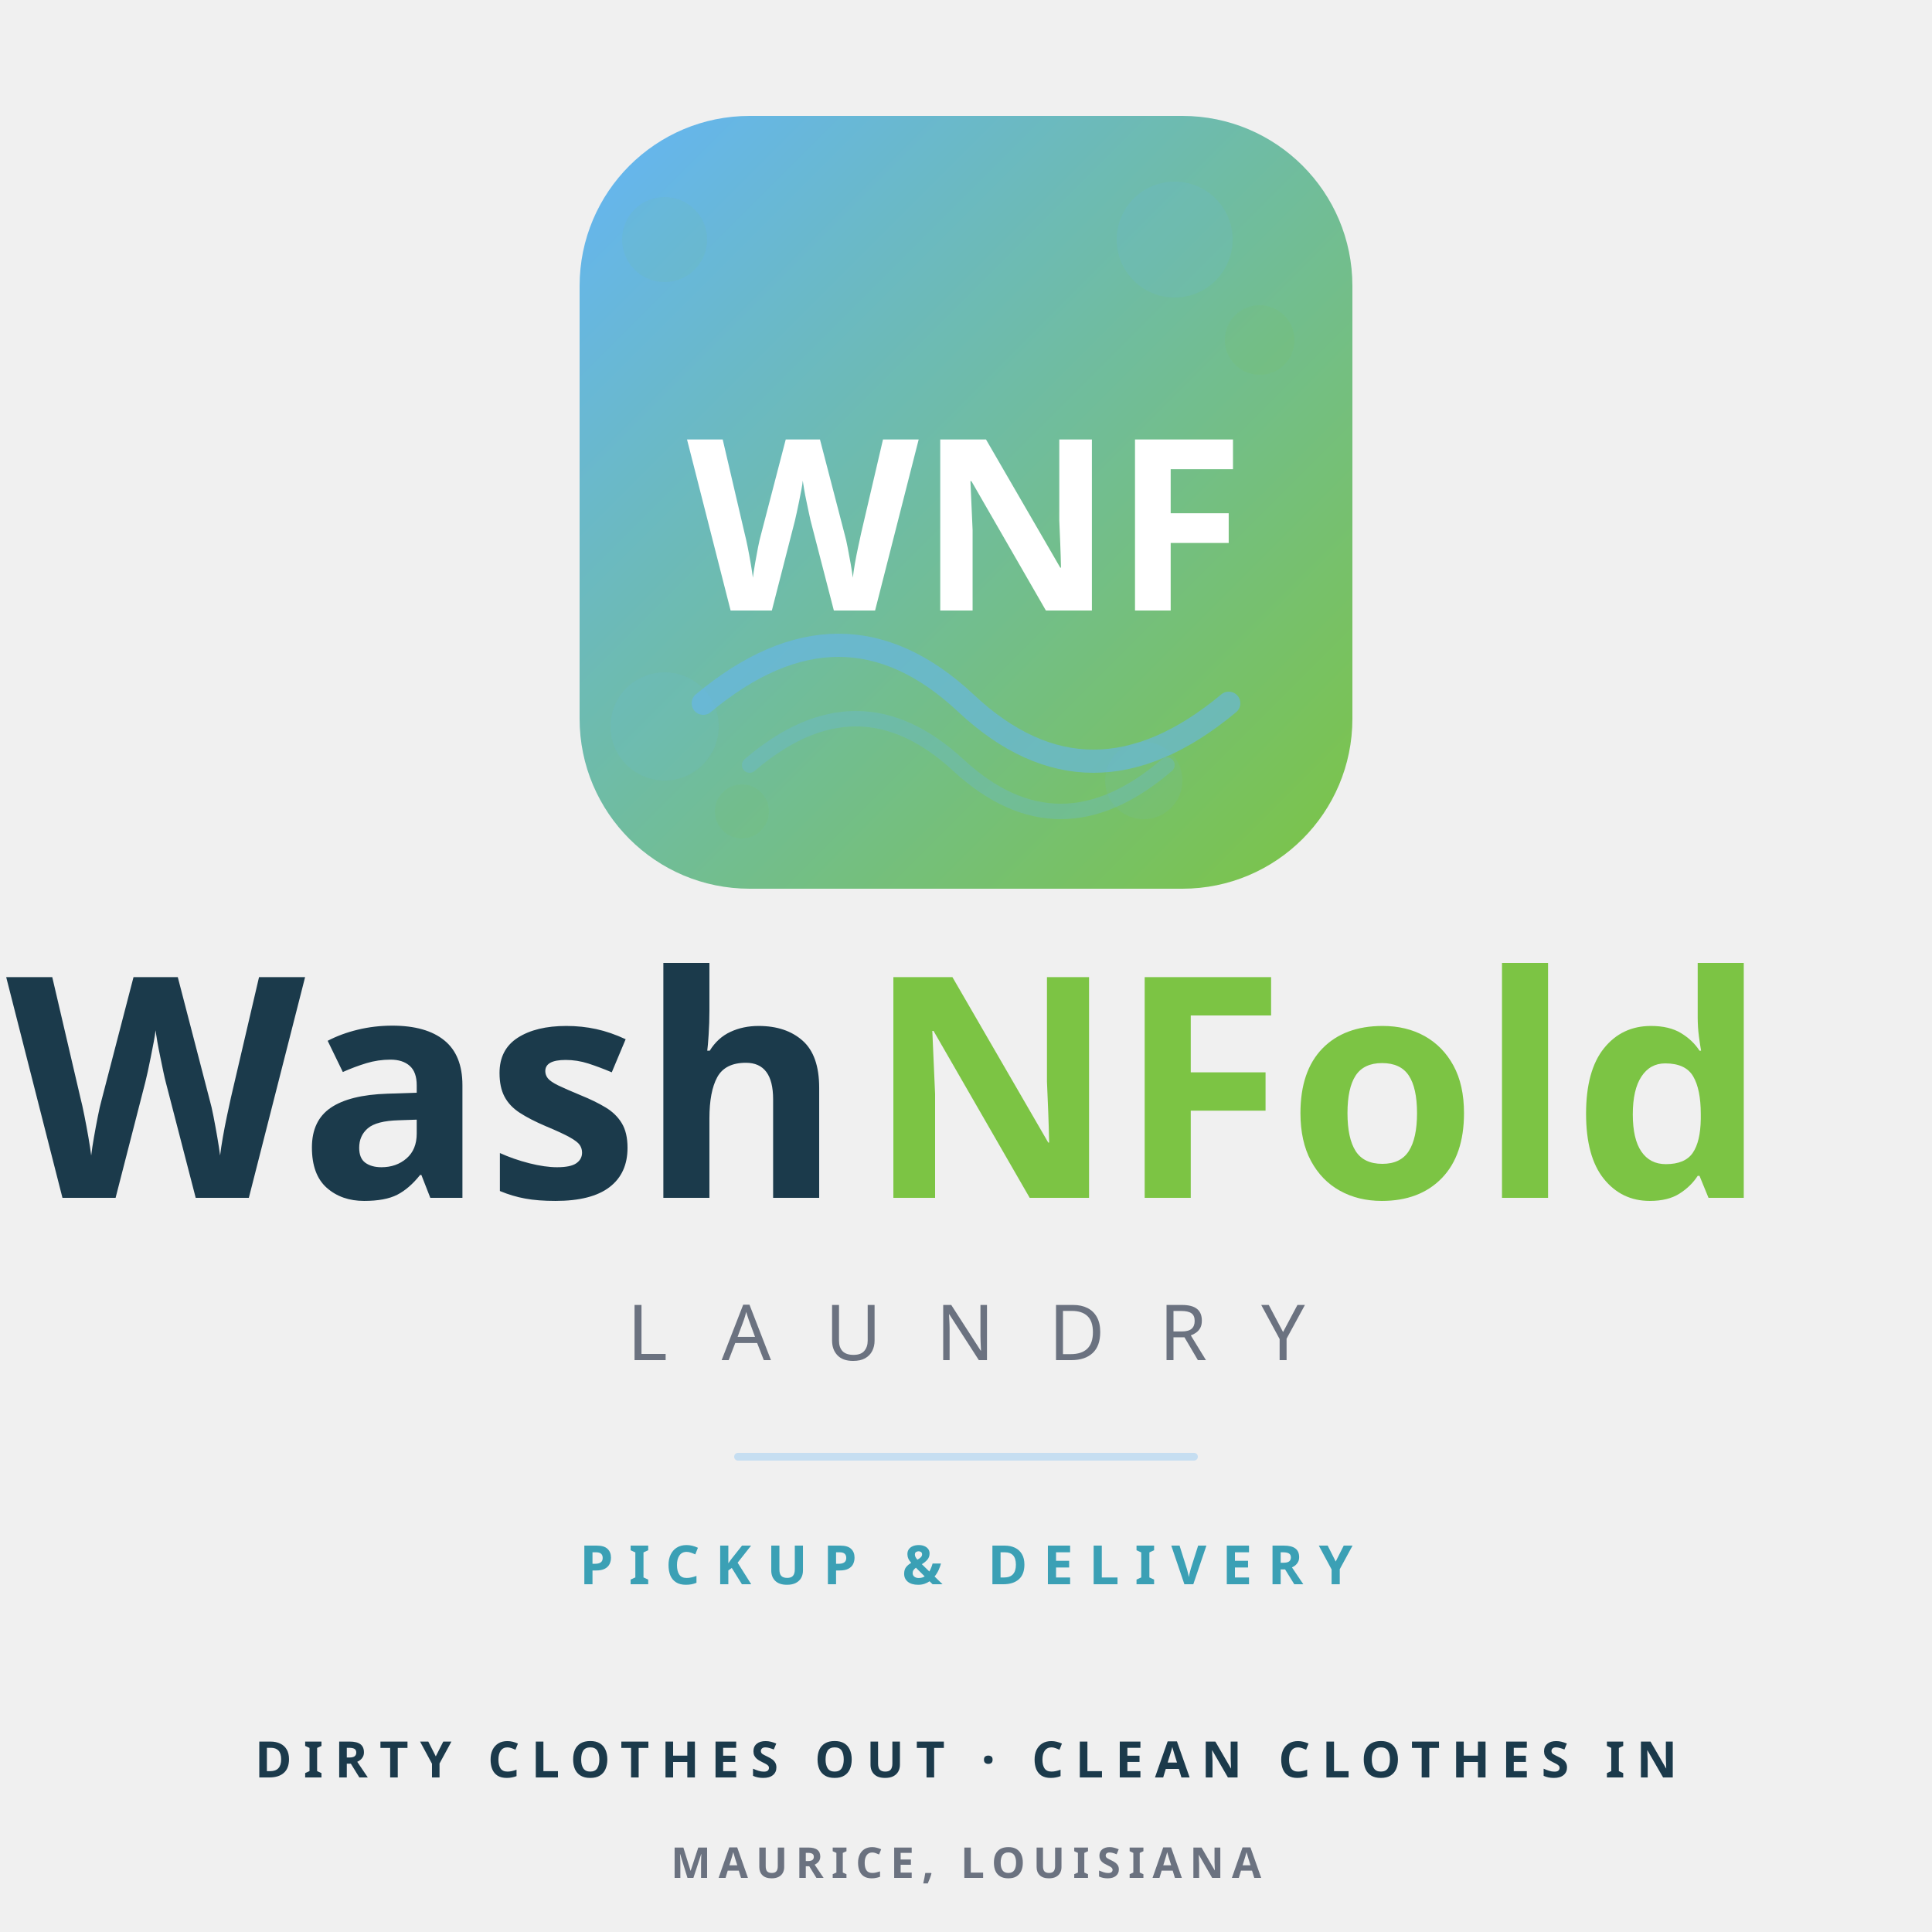
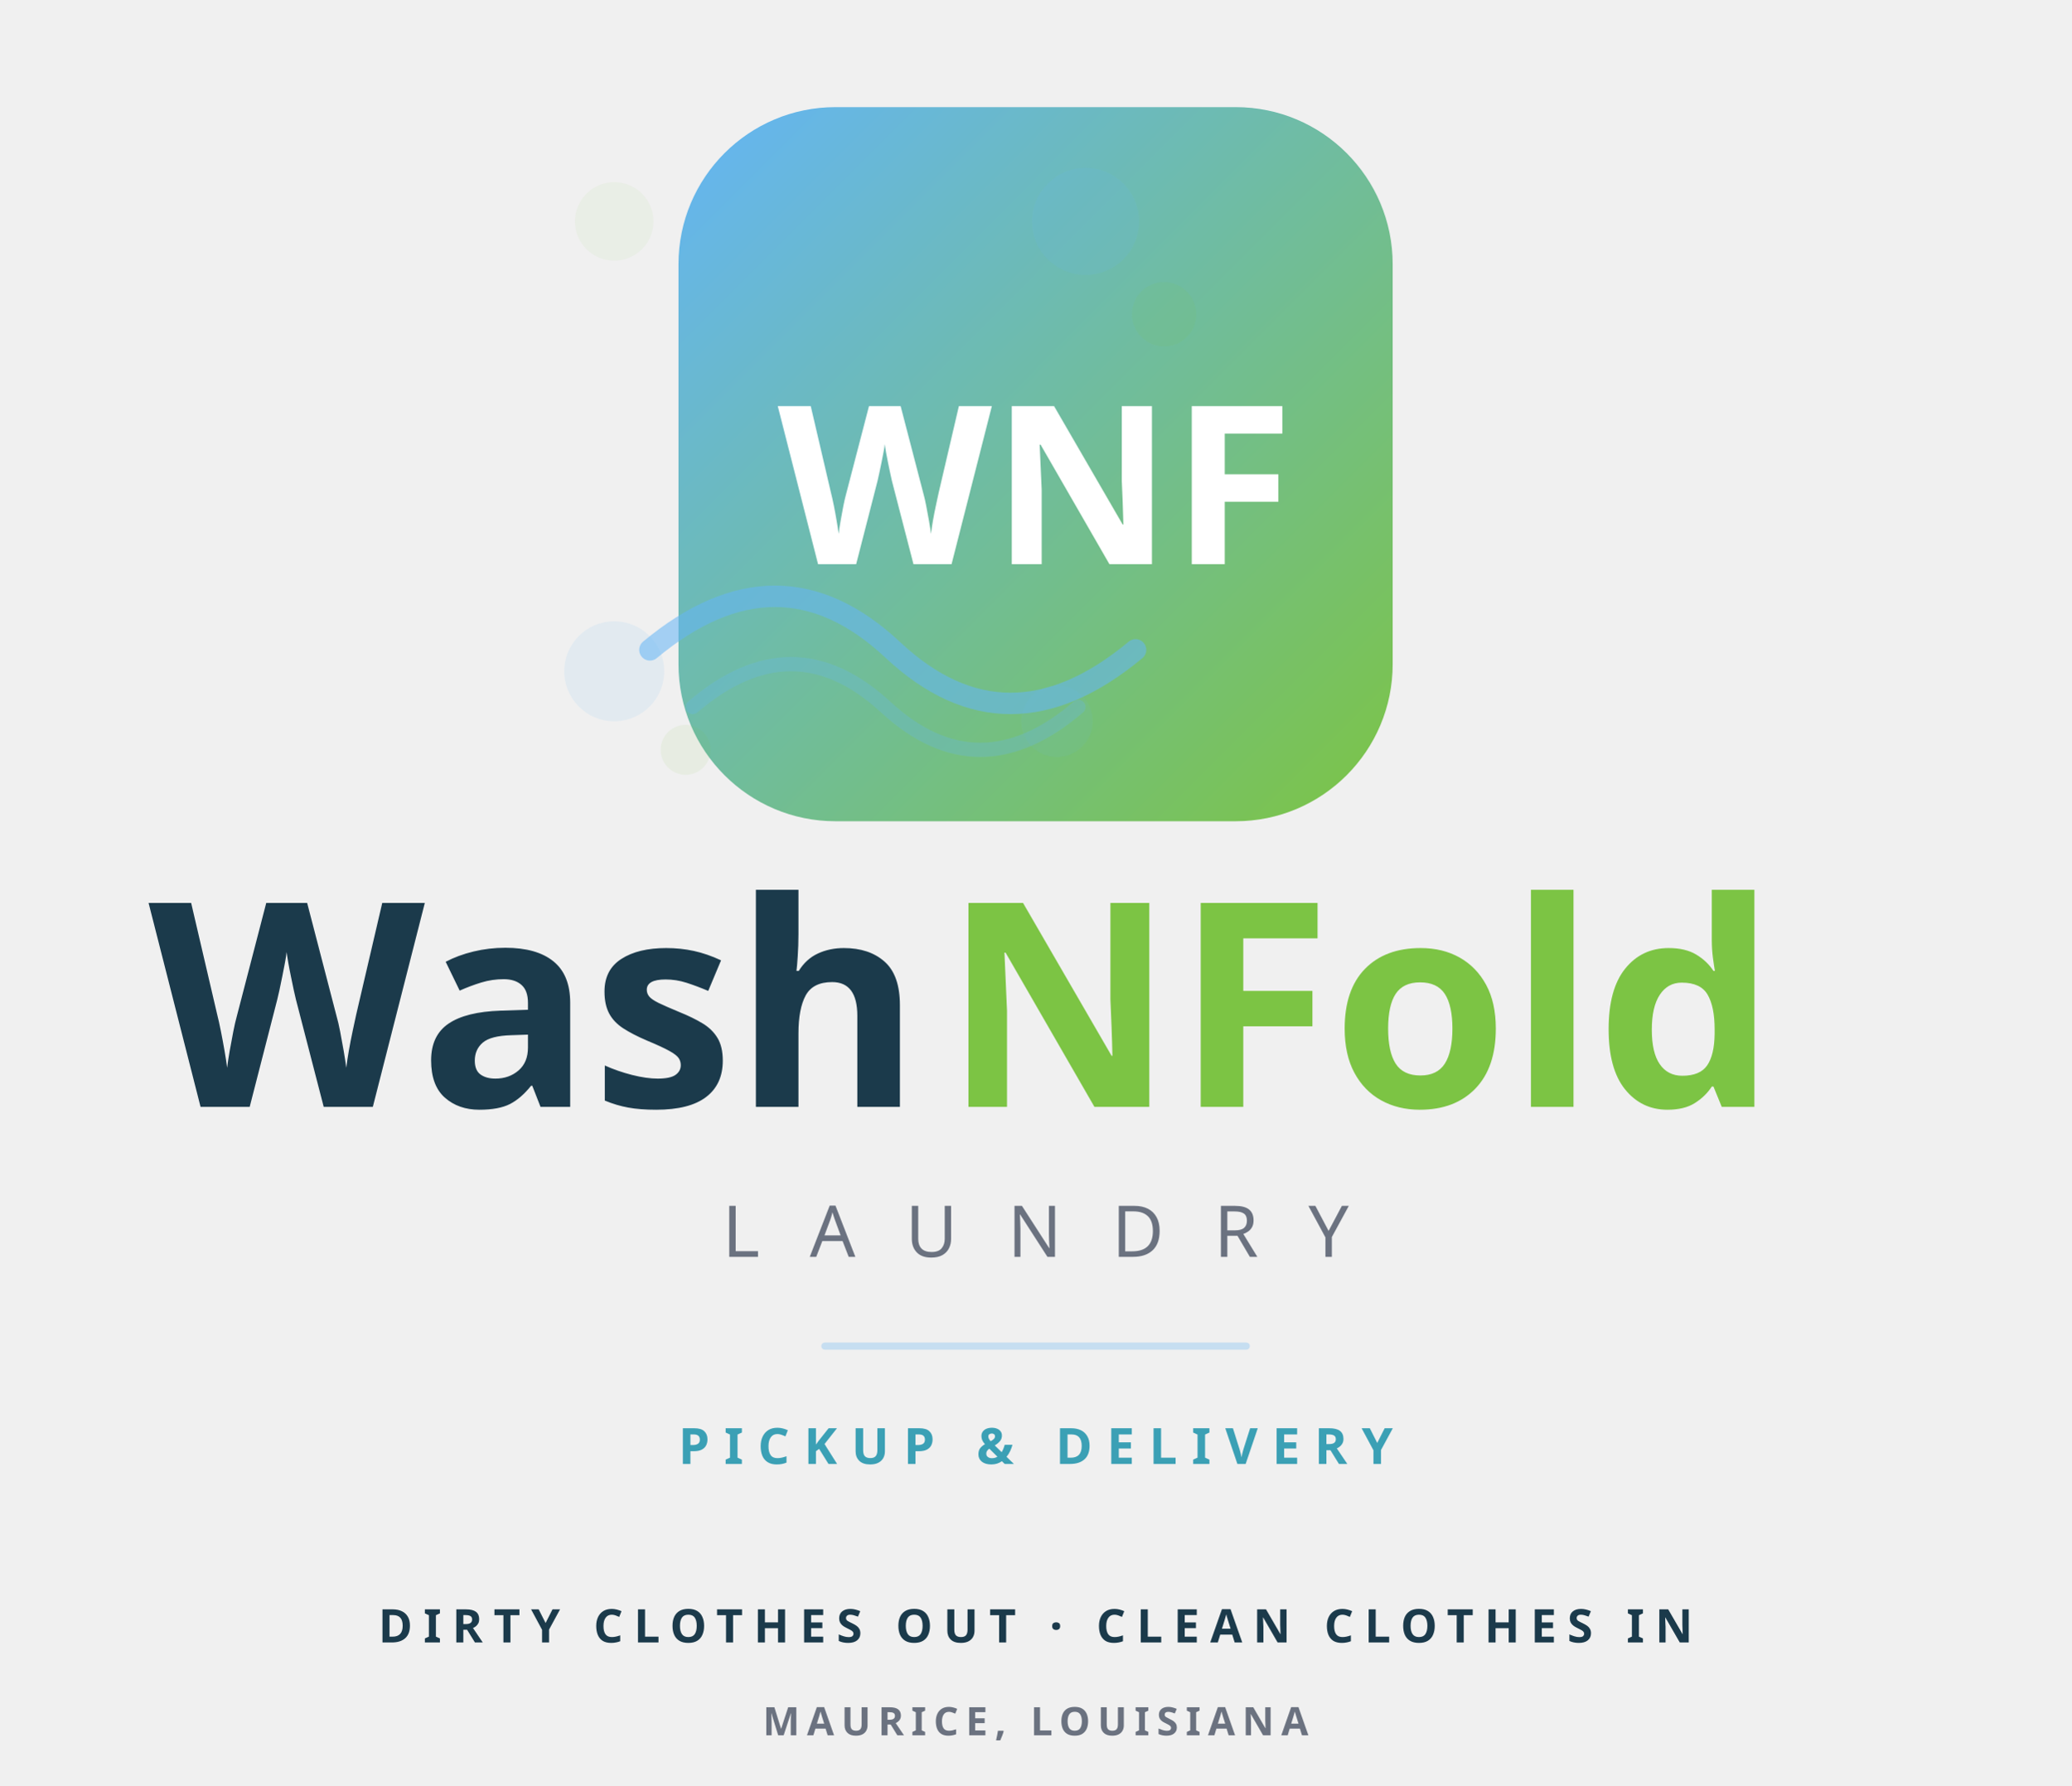
- <svg xmlns="http://www.w3.org/2000/svg" viewBox="0 0 500 500" width="500" height="500">
+ <svg xmlns="http://www.w3.org/2000/svg" viewBox="0 0 580 500" width="580" height="500">
  <defs>
    <linearGradient id="mark-bg" x1="0" y1="0" x2="1" y2="1">
      <stop offset="0%" stop-color="#64B5F6" />
      <stop offset="100%" stop-color="#7CC444" />
    </linearGradient>
  </defs>
-   <rect x="150" y="30" width="200" height="200" rx="44" fill="url(#mark-bg)" />
+   <rect x="190" y="30" width="200" height="200" rx="44" fill="url(#mark-bg)" />
  <circle cx="304" cy="62" r="15" fill="#64B5F6" opacity="0.12" />
  <circle cx="326" cy="88" r="9" fill="#7CC444" opacity="0.1" />
  <circle cx="172" cy="188" r="14" fill="#64B5F6" opacity="0.1" />
  <circle cx="192" cy="210" r="7" fill="#7CC444" opacity="0.08" />
  <circle cx="296" cy="202" r="10" fill="#64B5F6" opacity="0.08" />
  <circle cx="172" cy="62" r="11" fill="#7CC444" opacity="0.06" />
  <path d="M182 182 Q218 152 250 182 Q282 212 318 182" fill="none" stroke="#64B5F6" stroke-width="6" stroke-linecap="round" opacity="0.55" />
  <path d="M194 198 Q222 174 248 198 Q274 222 302 198" fill="none" stroke="#64B5F6" stroke-width="4" stroke-linecap="round" opacity="0.25" />
-   <text x="250" y="158" text-anchor="middle" font-family="'Nunito', sans-serif" font-weight="900" font-size="62" fill="#FFFFFF">WNF</text>
-   <text x="218" y="310" text-anchor="end" font-family="'Nunito', sans-serif" font-weight="900" font-size="80" fill="#1B3A4B">Wash</text>
-   <text x="224" y="310" text-anchor="start" font-family="'Nunito', sans-serif" font-weight="900" font-size="80" fill="#7CC444">NFold</text>
-   <text x="250" y="352" text-anchor="middle" font-family="'Nunito', sans-serif" font-weight="400" font-size="20" letter-spacing="14" fill="#6B7280">LAUNDRY</text>
-   <rect x="190" y="376" width="120" height="2" rx="1" fill="#64B5F6" opacity="0.3" />
-   <text x="250" y="410" text-anchor="middle" font-family="'Nunito', sans-serif" font-weight="700" font-size="14" letter-spacing="4" fill="#3BA0B5">PICKUP &amp; DELIVERY</text>
-   <text x="250" y="460" text-anchor="middle" font-family="'Nunito', sans-serif" font-weight="800" font-size="13" letter-spacing="3" fill="#1B3A4B">DIRTY CLOTHES OUT · CLEAN CLOTHES IN</text>
-   <text x="250" y="486" text-anchor="middle" font-family="'Nunito', sans-serif" font-weight="600" font-size="11" letter-spacing="2" fill="#6B7280">MAURICE, LOUISIANA</text>
+   <text x="290" y="158" text-anchor="middle" font-family="'Nunito', sans-serif" font-weight="900" font-size="62" fill="#FFFFFF">WNF</text>
+   <text x="258" y="310" text-anchor="end" font-family="'Nunito', sans-serif" font-weight="900" font-size="80" fill="#1B3A4B">Wash</text>
+   <text x="264" y="310" text-anchor="start" font-family="'Nunito', sans-serif" font-weight="900" font-size="80" fill="#7CC444">NFold</text>
+   <text x="290" y="352" text-anchor="middle" font-family="'Nunito', sans-serif" font-weight="400" font-size="20" letter-spacing="14" fill="#6B7280">LAUNDRY</text>
+   <rect x="230" y="376" width="120" height="2" rx="1" fill="#64B5F6" opacity="0.3" />
+   <text x="290" y="410" text-anchor="middle" font-family="'Nunito', sans-serif" font-weight="700" font-size="14" letter-spacing="4" fill="#3BA0B5">PICKUP &amp; DELIVERY</text>
+   <text x="290" y="460" text-anchor="middle" font-family="'Nunito', sans-serif" font-weight="800" font-size="13" letter-spacing="3" fill="#1B3A4B">DIRTY CLOTHES OUT · CLEAN CLOTHES IN</text>
+   <text x="290" y="486" text-anchor="middle" font-family="'Nunito', sans-serif" font-weight="600" font-size="11" letter-spacing="2" fill="#6B7280">MAURICE, LOUISIANA</text>
</svg>
